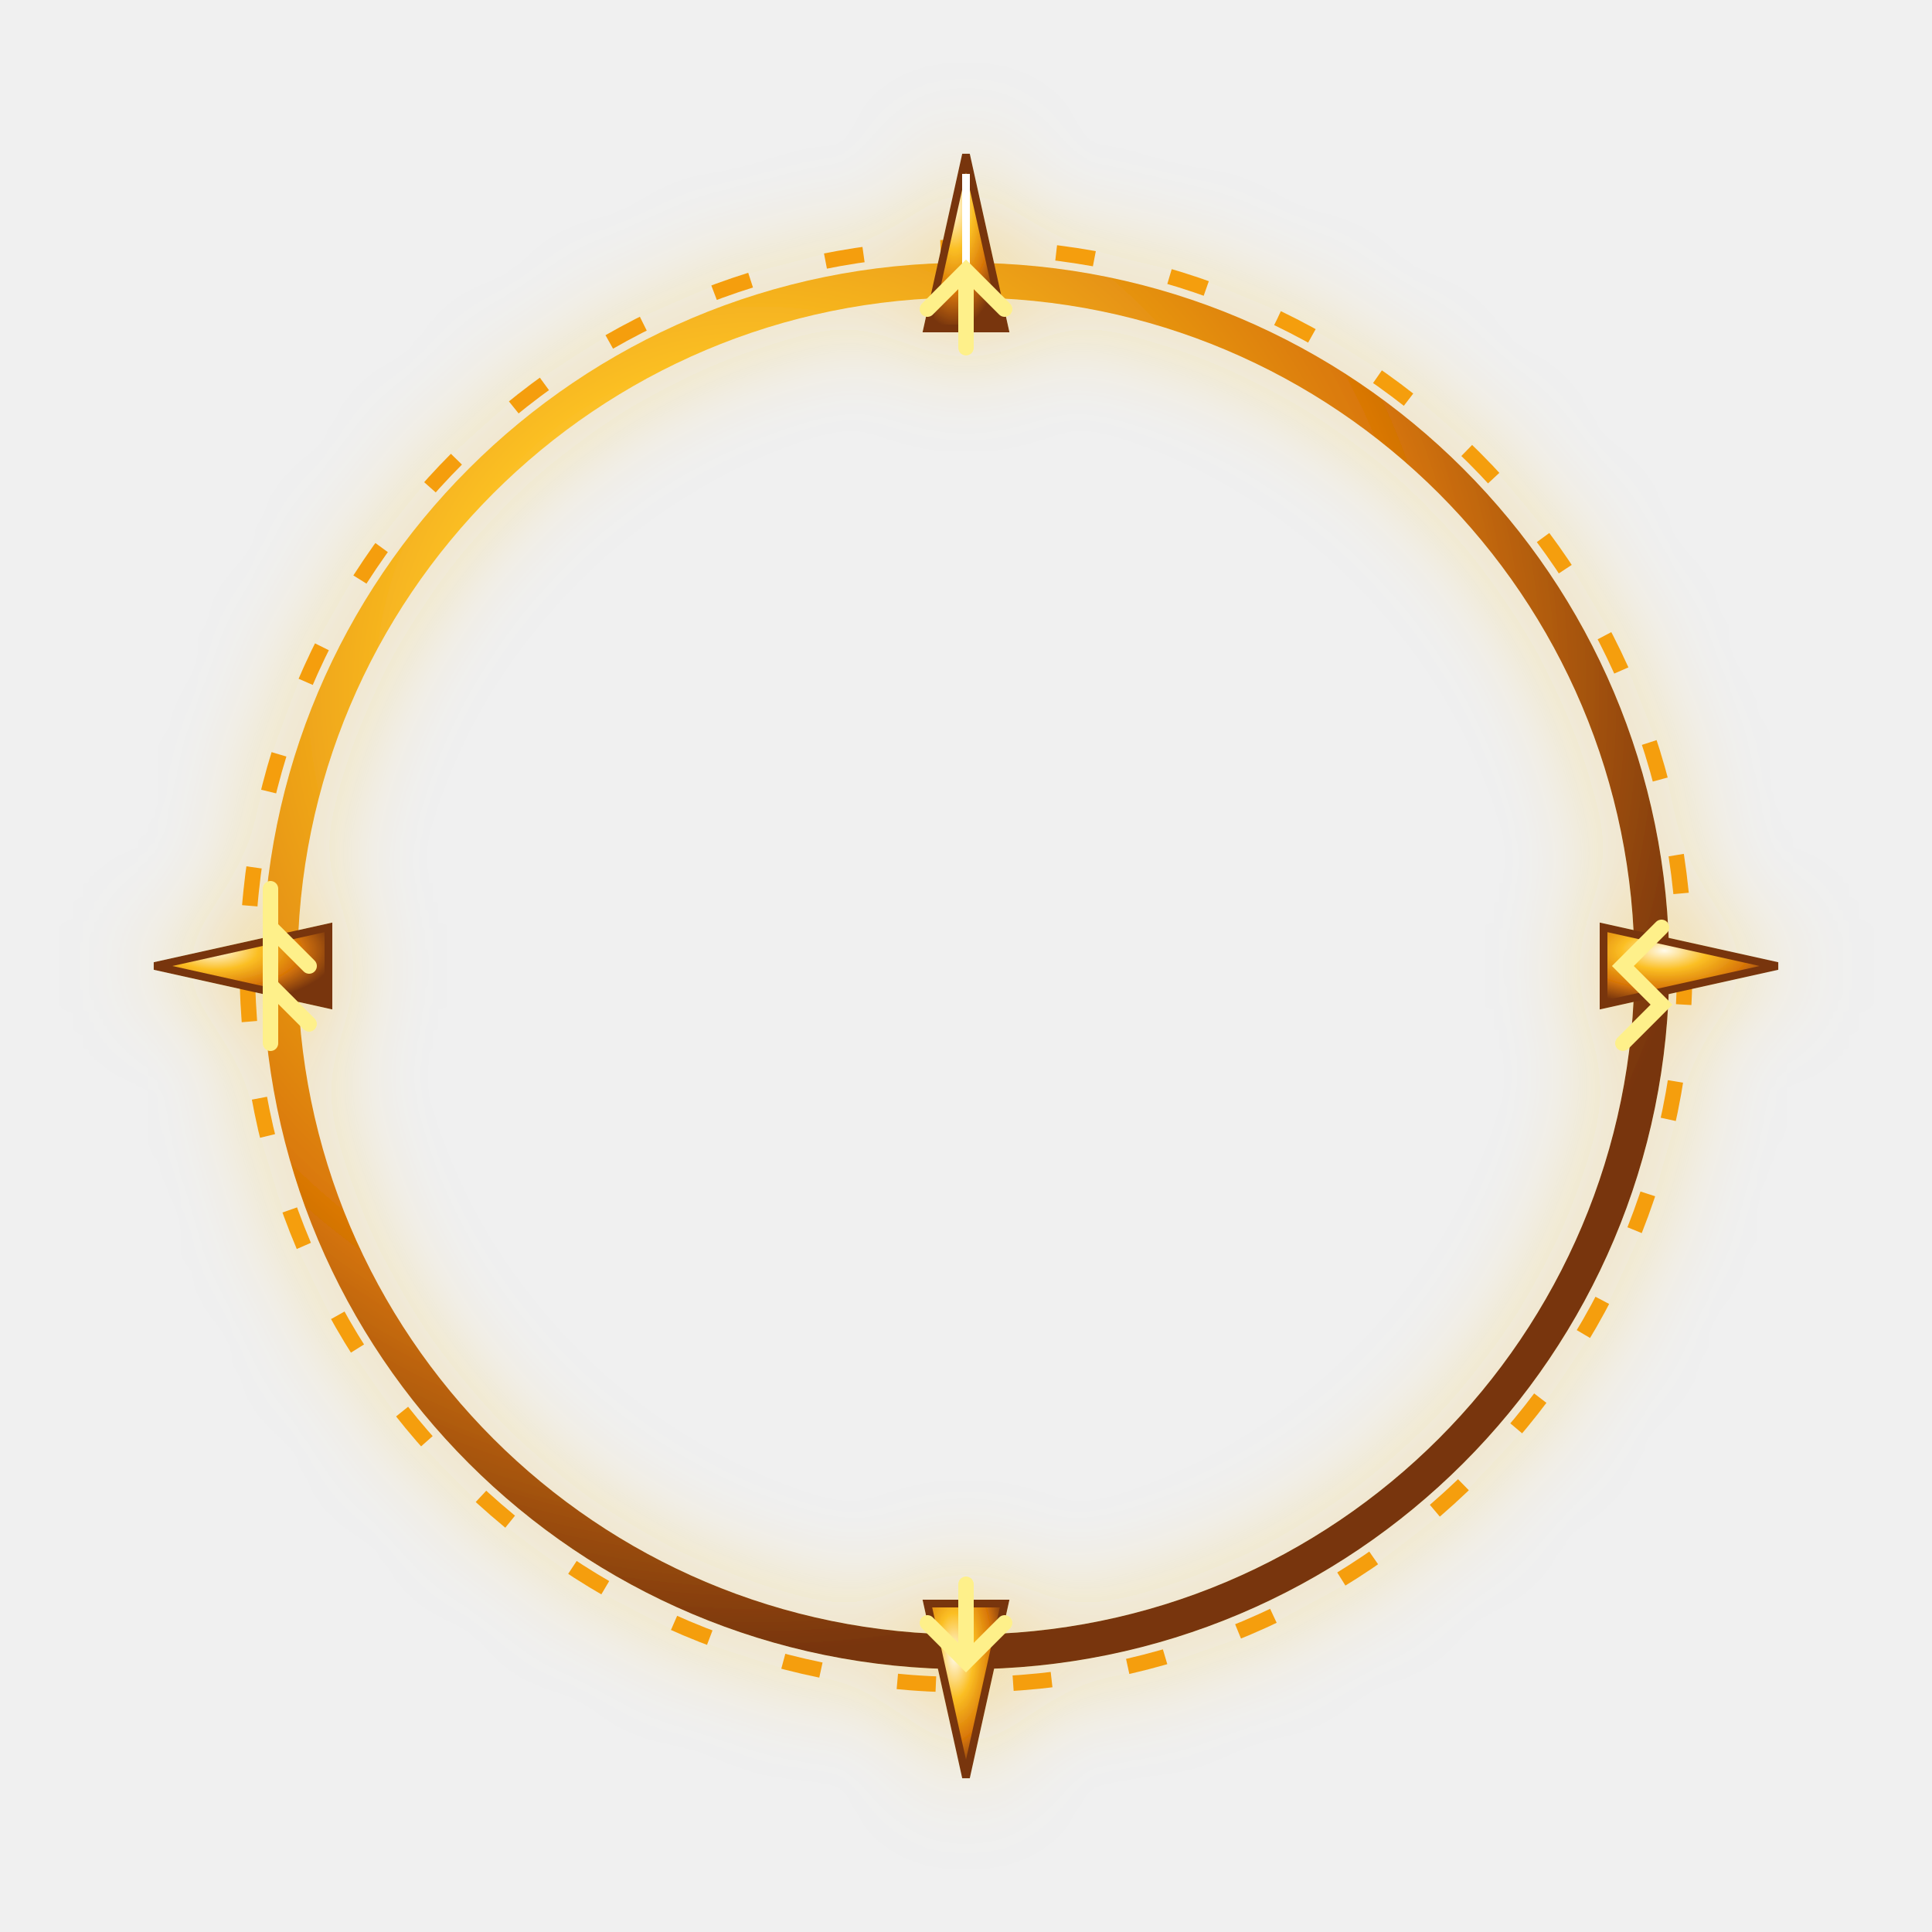
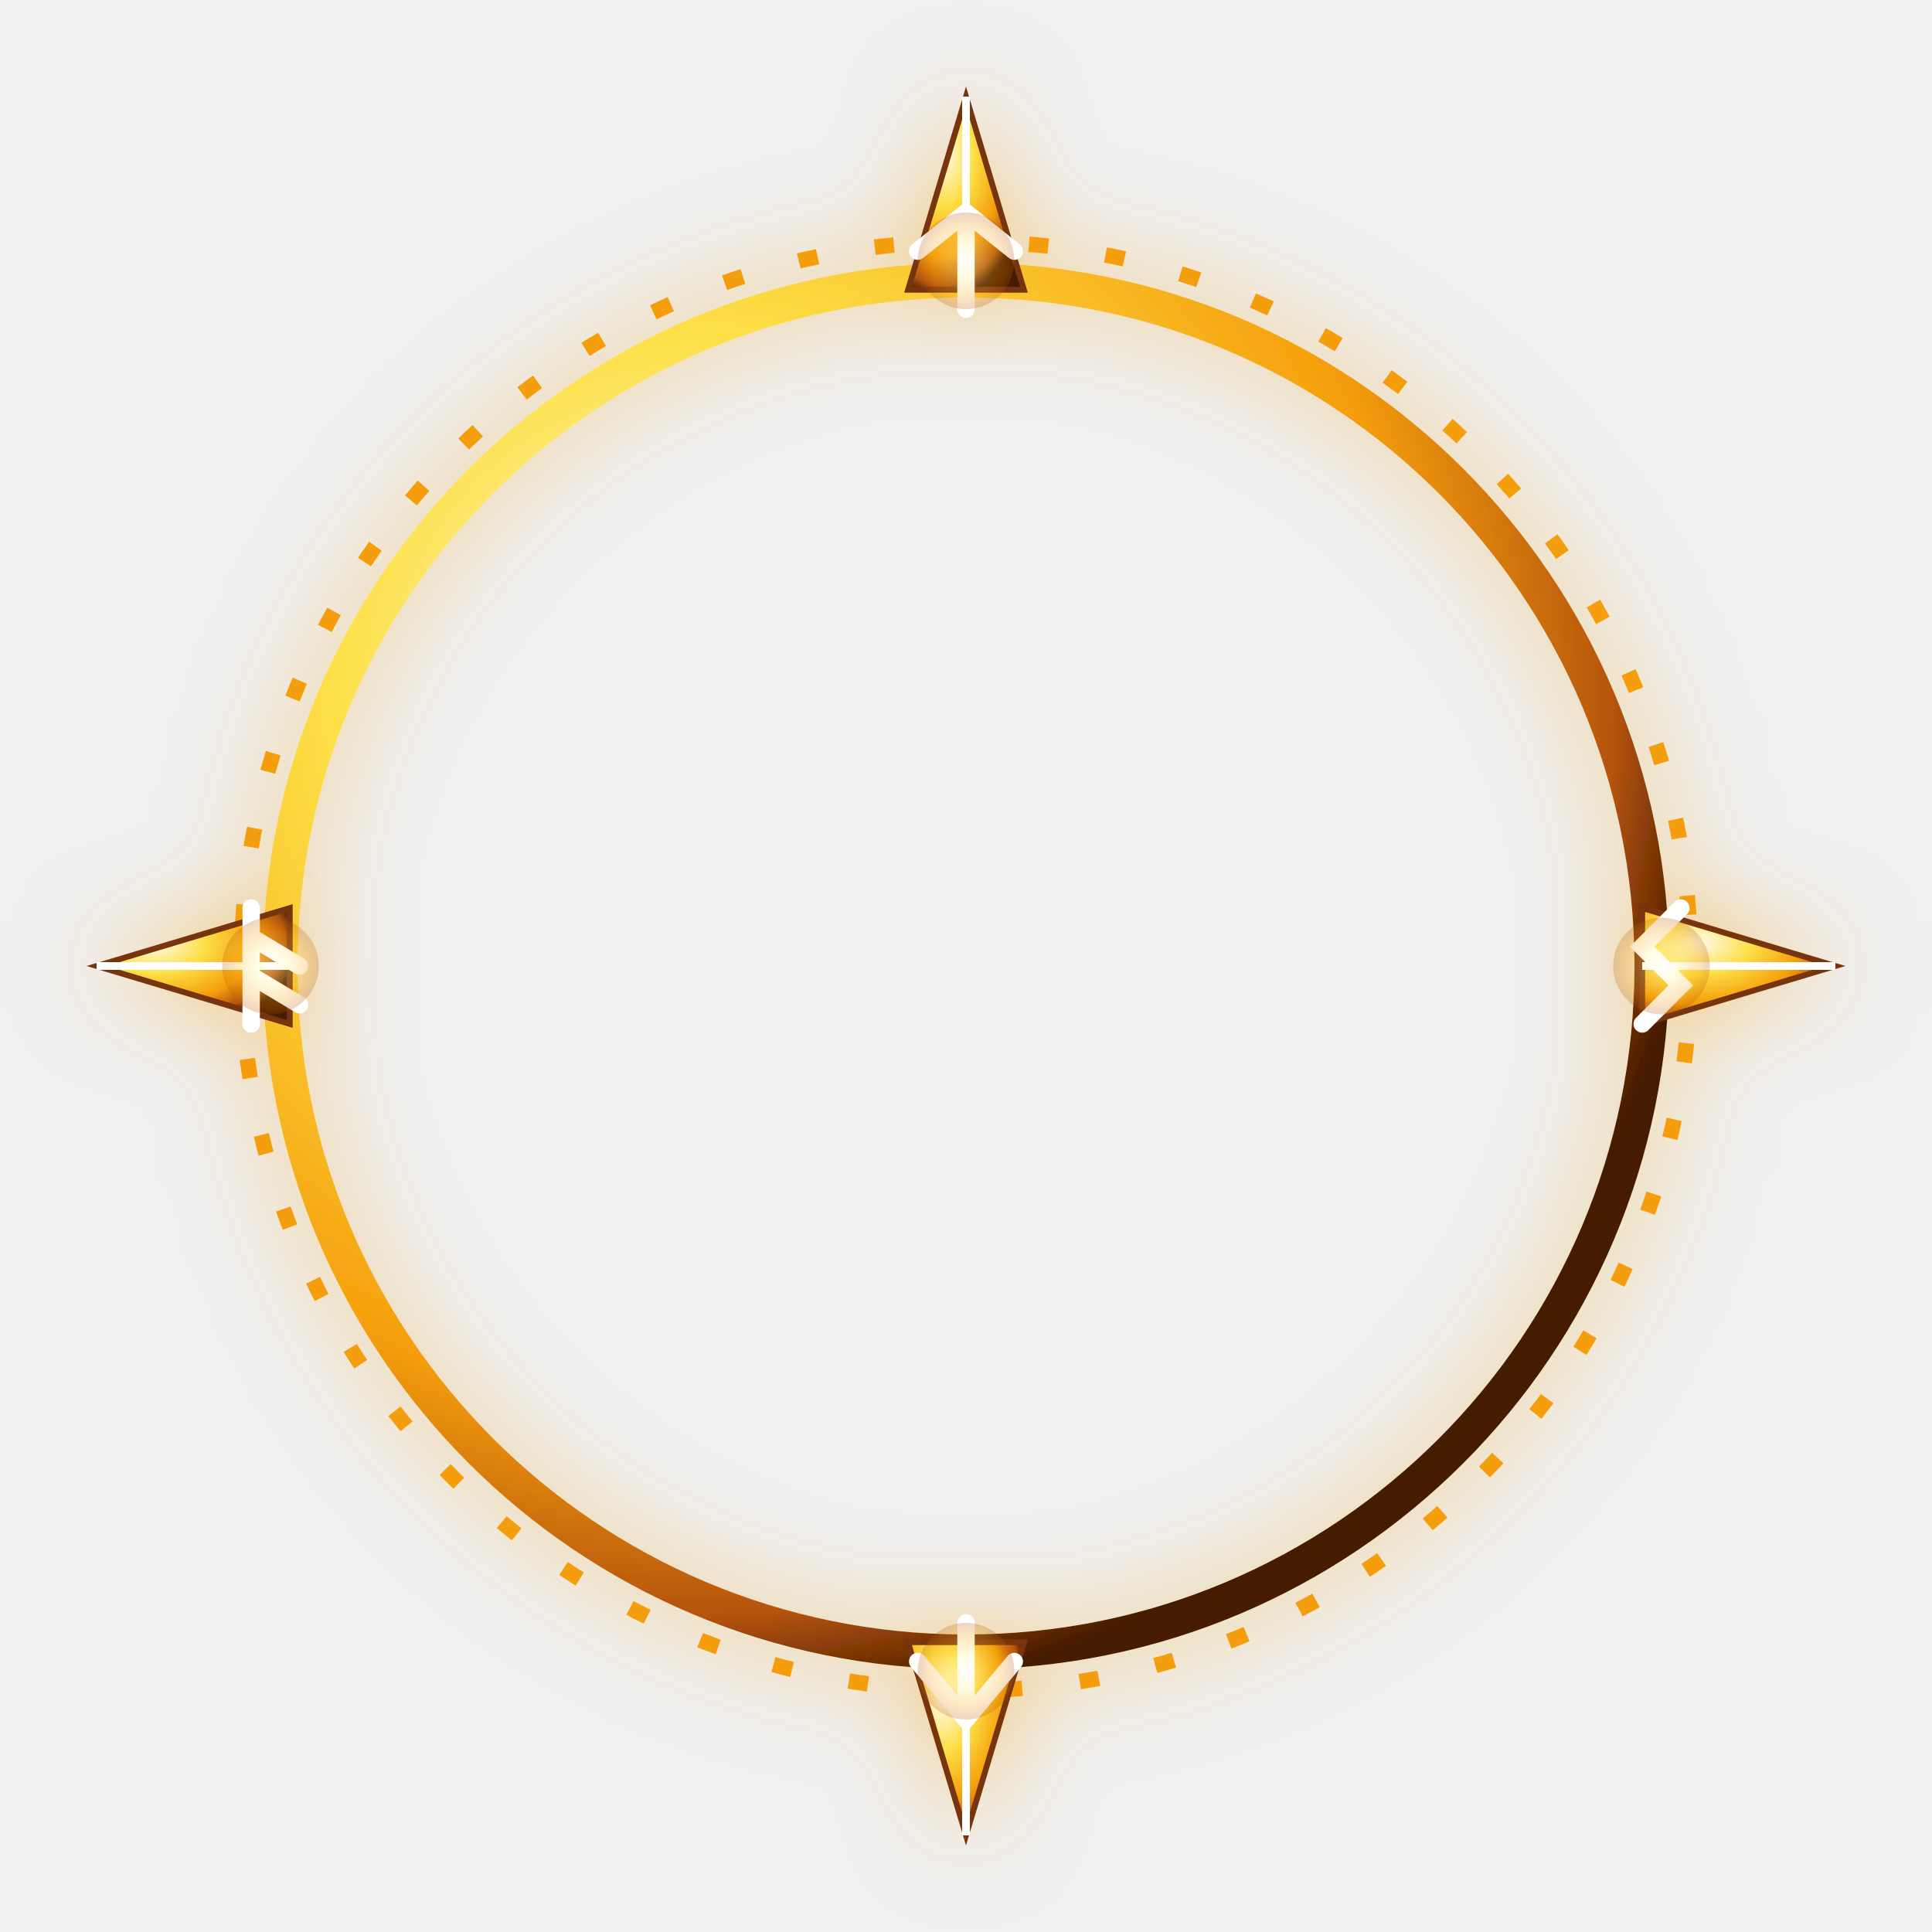
<svg xmlns="http://www.w3.org/2000/svg" viewBox="0 0 100 100" fill="none">
  <defs>
-     <radialGradient id="solarRuneRing" cx="35%" cy="30%" r="70%">
+     <radialGradient id="solarAstrolabeGold" cx="30%" cy="30%" r="75%">
      <stop offset="0%" stop-color="#fffbeb" />
-       <stop offset="35%" stop-color="#fbbf24" />
-       <stop offset="70%" stop-color="#d97706" />
-       <stop offset="100%" stop-color="#78350f" />
+       <stop offset="35%" stop-color="#fde047" />
+       <stop offset="70%" stop-color="#f59e0b" />
+       <stop offset="90%" stop-color="#b45309" />
+       <stop offset="100%" stop-color="#451a03" />
+     </radialGradient>
+     <radialGradient id="runeSealGlow" cx="50%" cy="50%" r="50%">
+       <stop offset="0%" stop-color="#ffffff" />
+       <stop offset="35%" stop-color="#fef08a" />
+       <stop offset="75%" stop-color="#f59e0b" />
+       <stop offset="100%" stop-color="#b45309" />
    </radialGradient>
    <filter id="runeCalmShadow" x="-20%" y="-20%" width="140%" height="140%">
-       <feDropShadow dx="0" dy="1.5" stdDeviation="1.5" flood-color="#000" flood-opacity="0.8" />
-       <feDropShadow dx="0" dy="0" stdDeviation="2.5" flood-color="#fbbf24" flood-opacity="0.5" />
+       <feDropShadow dx="0" dy="1.5" stdDeviation="1.5" flood-color="#000000" flood-opacity="0.85" />
+       <feDropShadow dx="0" dy="0" stdDeviation="2.5" flood-color="#f59e0b" flood-opacity="0.5" />
    </filter>
  </defs>
  <g filter="url(#runeCalmShadow)">
-     <circle cx="50" cy="50" r="35.5" stroke="url(#solarRuneRing)" stroke-width="1.8" />
-     <circle cx="50" cy="50" r="37.2" stroke="#f59e0b" stroke-width="0.8" stroke-dasharray="2 4" />
-     <path d="M48,17 L50,8 L52,17 Z" fill="url(#solarRuneRing)" stroke="#78350f" stroke-width="0.4" />
-     <line x1="50" y1="17" x2="50" y2="9" stroke="#ffffff" stroke-width="0.4" />
-     <path d="M83,48 L92,50 L83,52 Z" fill="url(#solarRuneRing)" stroke="#78350f" stroke-width="0.4" />
-     <path d="M48,83 L50,92 L52,83 Z" fill="url(#solarRuneRing)" stroke="#78350f" stroke-width="0.4" />
-     <path d="M17,48 L8,50 L17,52 Z" fill="url(#solarRuneRing)" stroke="#78350f" stroke-width="0.4" />
-     <g stroke="#fef08a" stroke-width="0.8" stroke-linecap="round">
-       <path d="M50,14 L50,18 M48,16 L50,14 L52,16" />
-       <path d="M86,48 L84,50 L86,52 L84,54" />
-       <path d="M50,86 L50,82 M48,84 L50,86 L52,84" />
-       <path d="M14,46 L14,54 M14,48 L16,50 M14,51 L16,53" />
+     <circle cx="50" cy="50" r="35.5" stroke="url(#solarAstrolabeGold)" stroke-width="1.8" />
+     <circle cx="50" cy="50" r="37.5" stroke="#f59e0b" stroke-width="0.8" stroke-dasharray="1 3" />
+     <polygon points="50,5 47,15 53,15" fill="url(#solarAstrolabeGold)" stroke="#78350f" stroke-width="0.3" />
+     <line x1="50" y1="5" x2="50" y2="15" stroke="#ffffff" stroke-width="0.4" />
+     <polygon points="95,50 85,47 85,53" fill="url(#solarAstrolabeGold)" stroke="#78350f" stroke-width="0.3" />
+     <line x1="95" y1="50" x2="85" y2="50" stroke="#ffffff" stroke-width="0.4" />
+     <polygon points="50,95 47,85 53,85" fill="url(#solarAstrolabeGold)" stroke="#78350f" stroke-width="0.3" />
+     <line x1="50" y1="95" x2="50" y2="85" stroke="#ffffff" stroke-width="0.4" />
+     <polygon points="5,50 15,47 15,53" fill="url(#solarAstrolabeGold)" stroke="#78350f" stroke-width="0.3" />
+     <line x1="5" y1="50" x2="15" y2="50" stroke="#ffffff" stroke-width="0.4" />
+     <g stroke="#ffffff" stroke-width="0.9" stroke-linecap="round">
+       <path d="M50,11 L50,16 M47.5,13 L50,11 L52.5,13" />
    </g>
-     <circle cx="50" cy="50" r="35.5" stroke="#fffbeb" stroke-width="2.2" opacity="0">
-       <animate attributeName="opacity" values="0; 0; 0.95; 0; 0" keyTimes="0; 0.35; 0.4; 0.45; 1" dur="8s" repeatCount="indefinite" />
+     <g stroke="#ffffff" stroke-width="0.9" stroke-linecap="round">
+       <path d="M87,47 L85,49 L87,51 L85,53" />
+     </g>
+     <g stroke="#ffffff" stroke-width="0.9" stroke-linecap="round">
+       <path d="M50,89 L50,84 M47.5,86 L50,89 L52.5,86" />
+     </g>
+     <g stroke="#ffffff" stroke-width="0.9" stroke-linecap="round">
+       <path d="M13,47 L13,53 M13,48.5 L15.5,50 M13,50.5 L15.5,52" />
+     </g>
+     <circle cx="50" cy="13.5" r="2.5" fill="url(#runeSealGlow)" opacity="0.25">
+       <animate attributeName="opacity" values="0.2; 0.6; 0.25; 0.65; 0.2" dur="7s" repeatCount="indefinite" />
+     </circle>
+     <circle cx="86" cy="50" r="2.5" fill="url(#runeSealGlow)" opacity="0.25">
+       <animate attributeName="opacity" values="0.2; 0.6; 0.25; 0.65; 0.2" dur="7s" repeatCount="indefinite" />
+     </circle>
+     <circle cx="50" cy="86.5" r="2.5" fill="url(#runeSealGlow)" opacity="0.25">
+       <animate attributeName="opacity" values="0.2; 0.6; 0.25; 0.65; 0.2" dur="7s" repeatCount="indefinite" />
+     </circle>
+     <circle cx="14" cy="50" r="2.5" fill="url(#runeSealGlow)" opacity="0.25">
+       <animate attributeName="opacity" values="0.2; 0.6; 0.25; 0.65; 0.2" dur="7s" repeatCount="indefinite" />
+     </circle>
+     <circle cx="50" cy="50" r="35.5" stroke="#ffffff" stroke-width="2.2" opacity="0">
+       <animate attributeName="opacity" values="0; 0; 0.95; 0.3; 0.9; 0; 0" keyTimes="0; 0.40; 0.46; 0.52; 0.58; 0.64; 1" dur="7s" repeatCount="indefinite" />
+     </circle>
+     <circle cx="50" cy="5" r="3" fill="#ffffff" opacity="0">
+       <animate attributeName="opacity" values="0; 0; 1; 0; 0" keyTimes="0; 0.45; 0.48; 0.54; 1" dur="7s" repeatCount="indefinite" />
    </circle>
  </g>
</svg>
